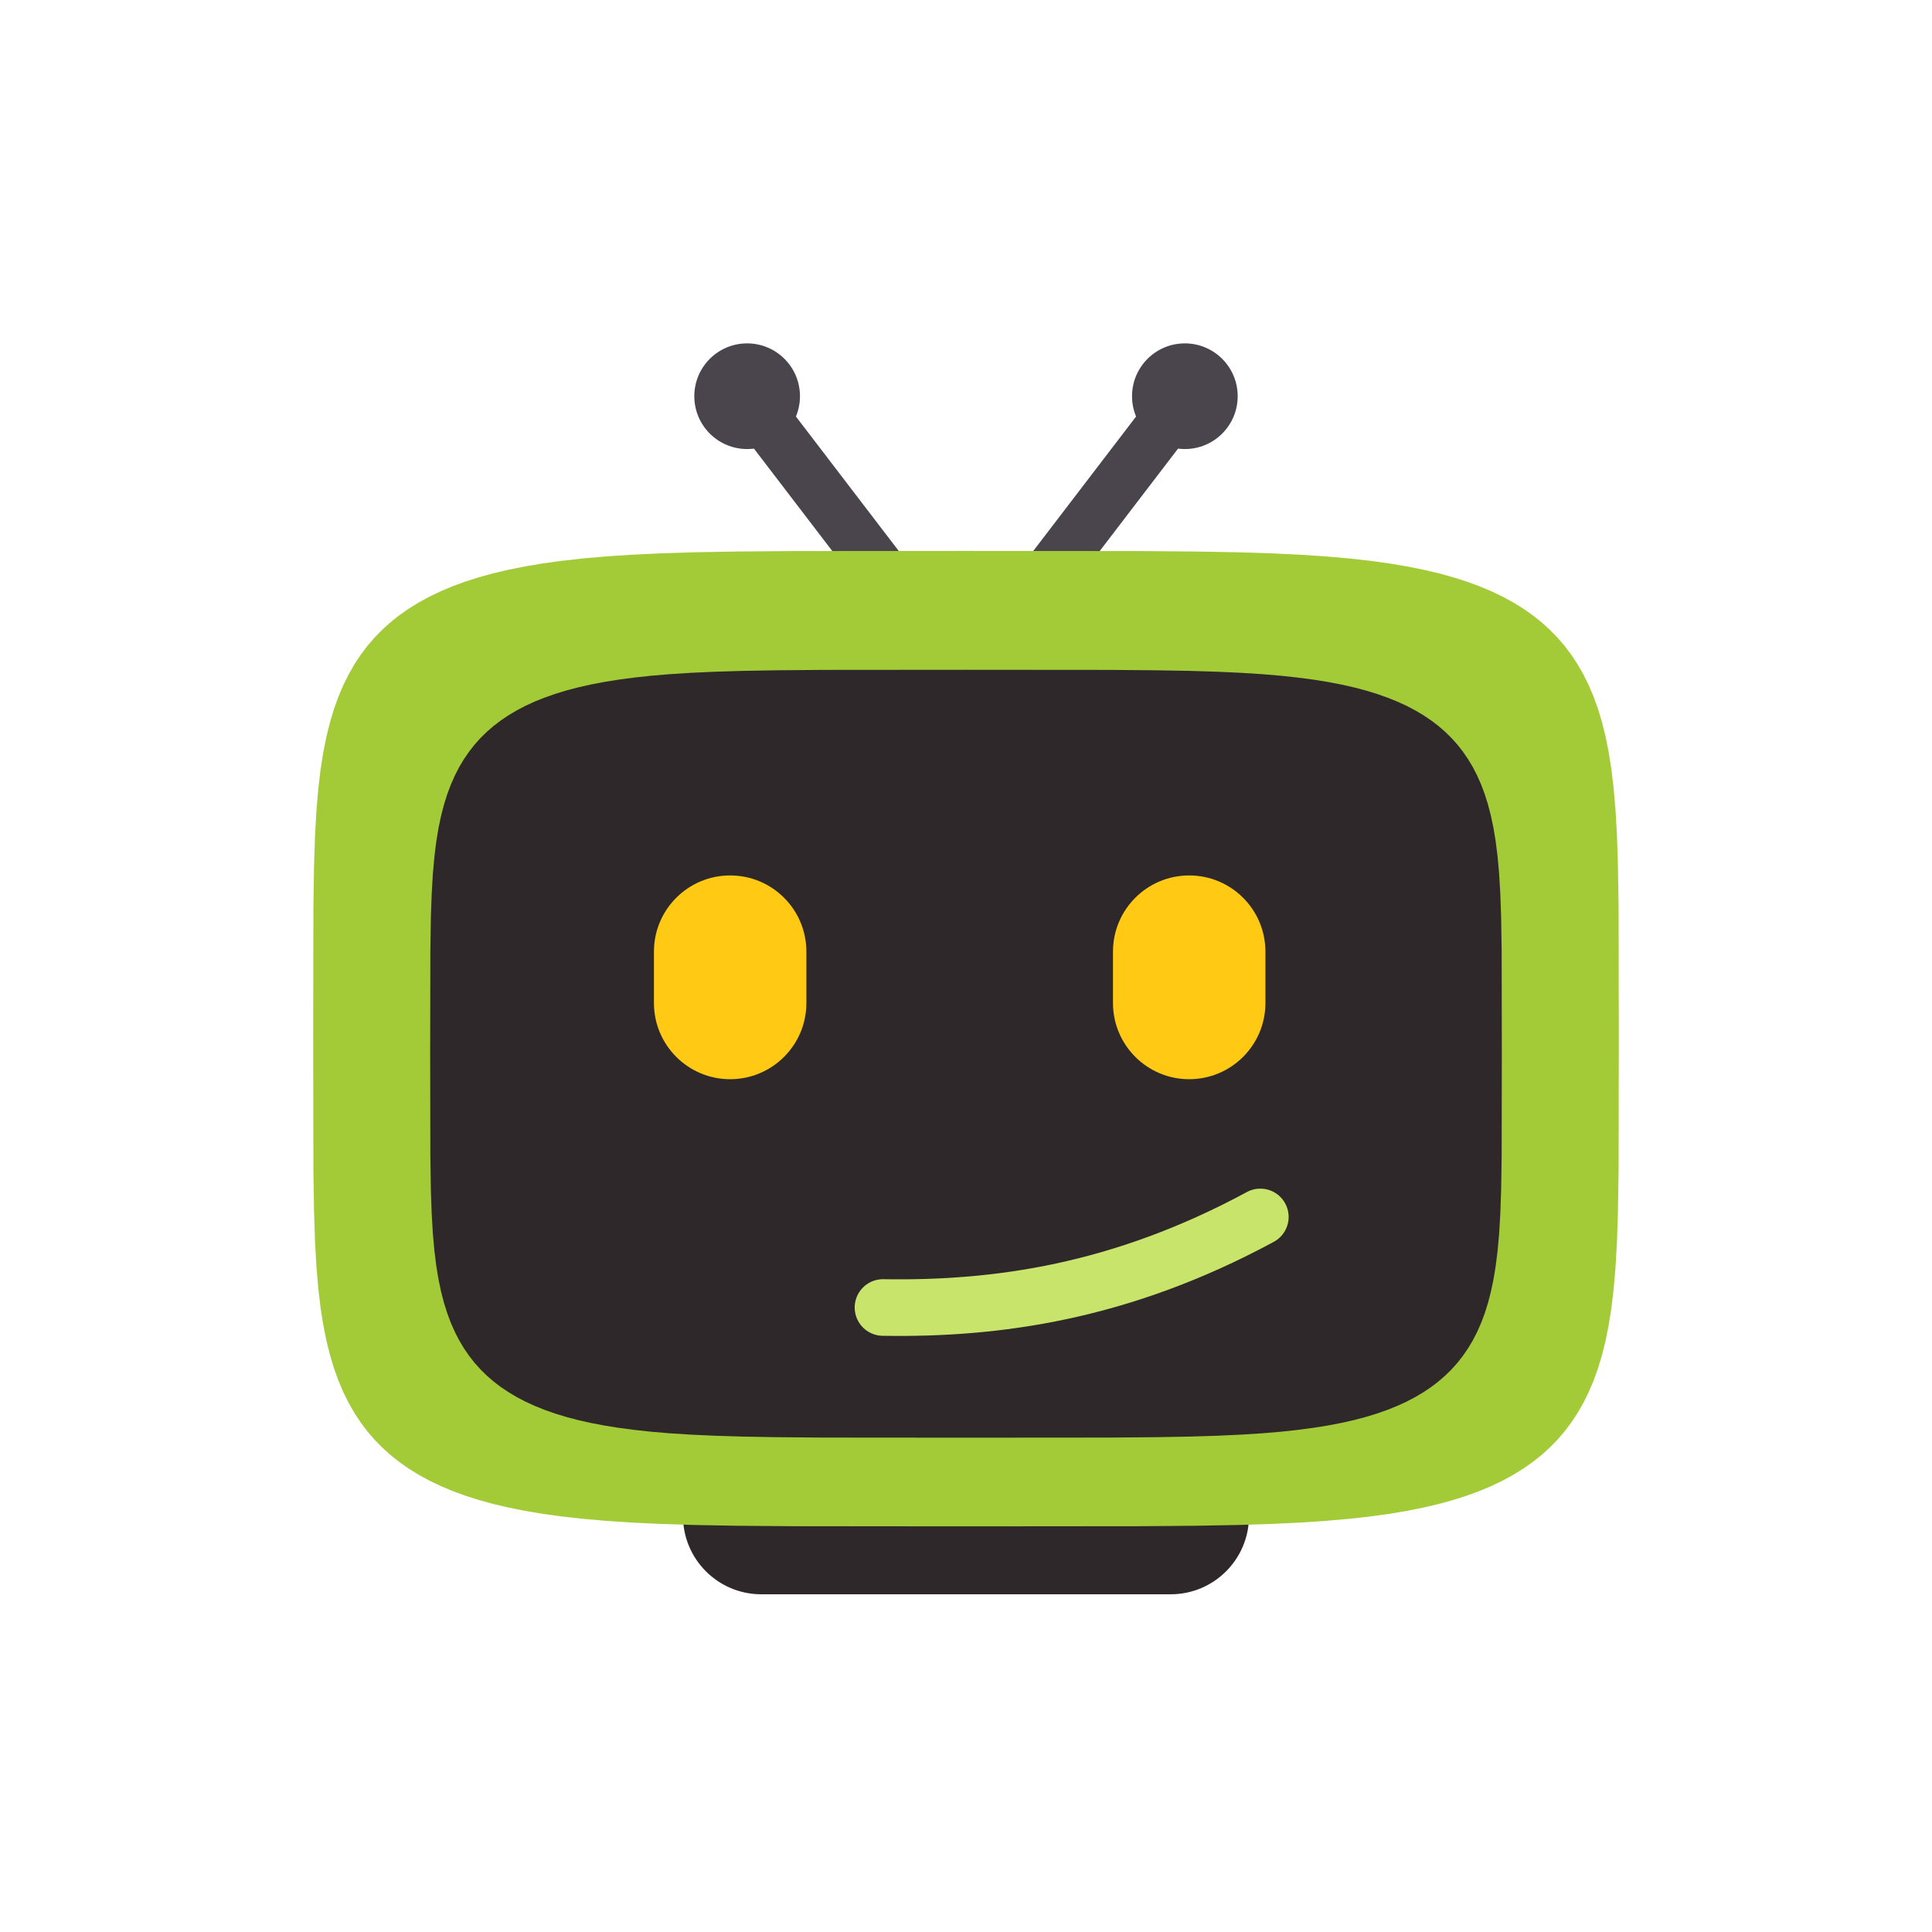
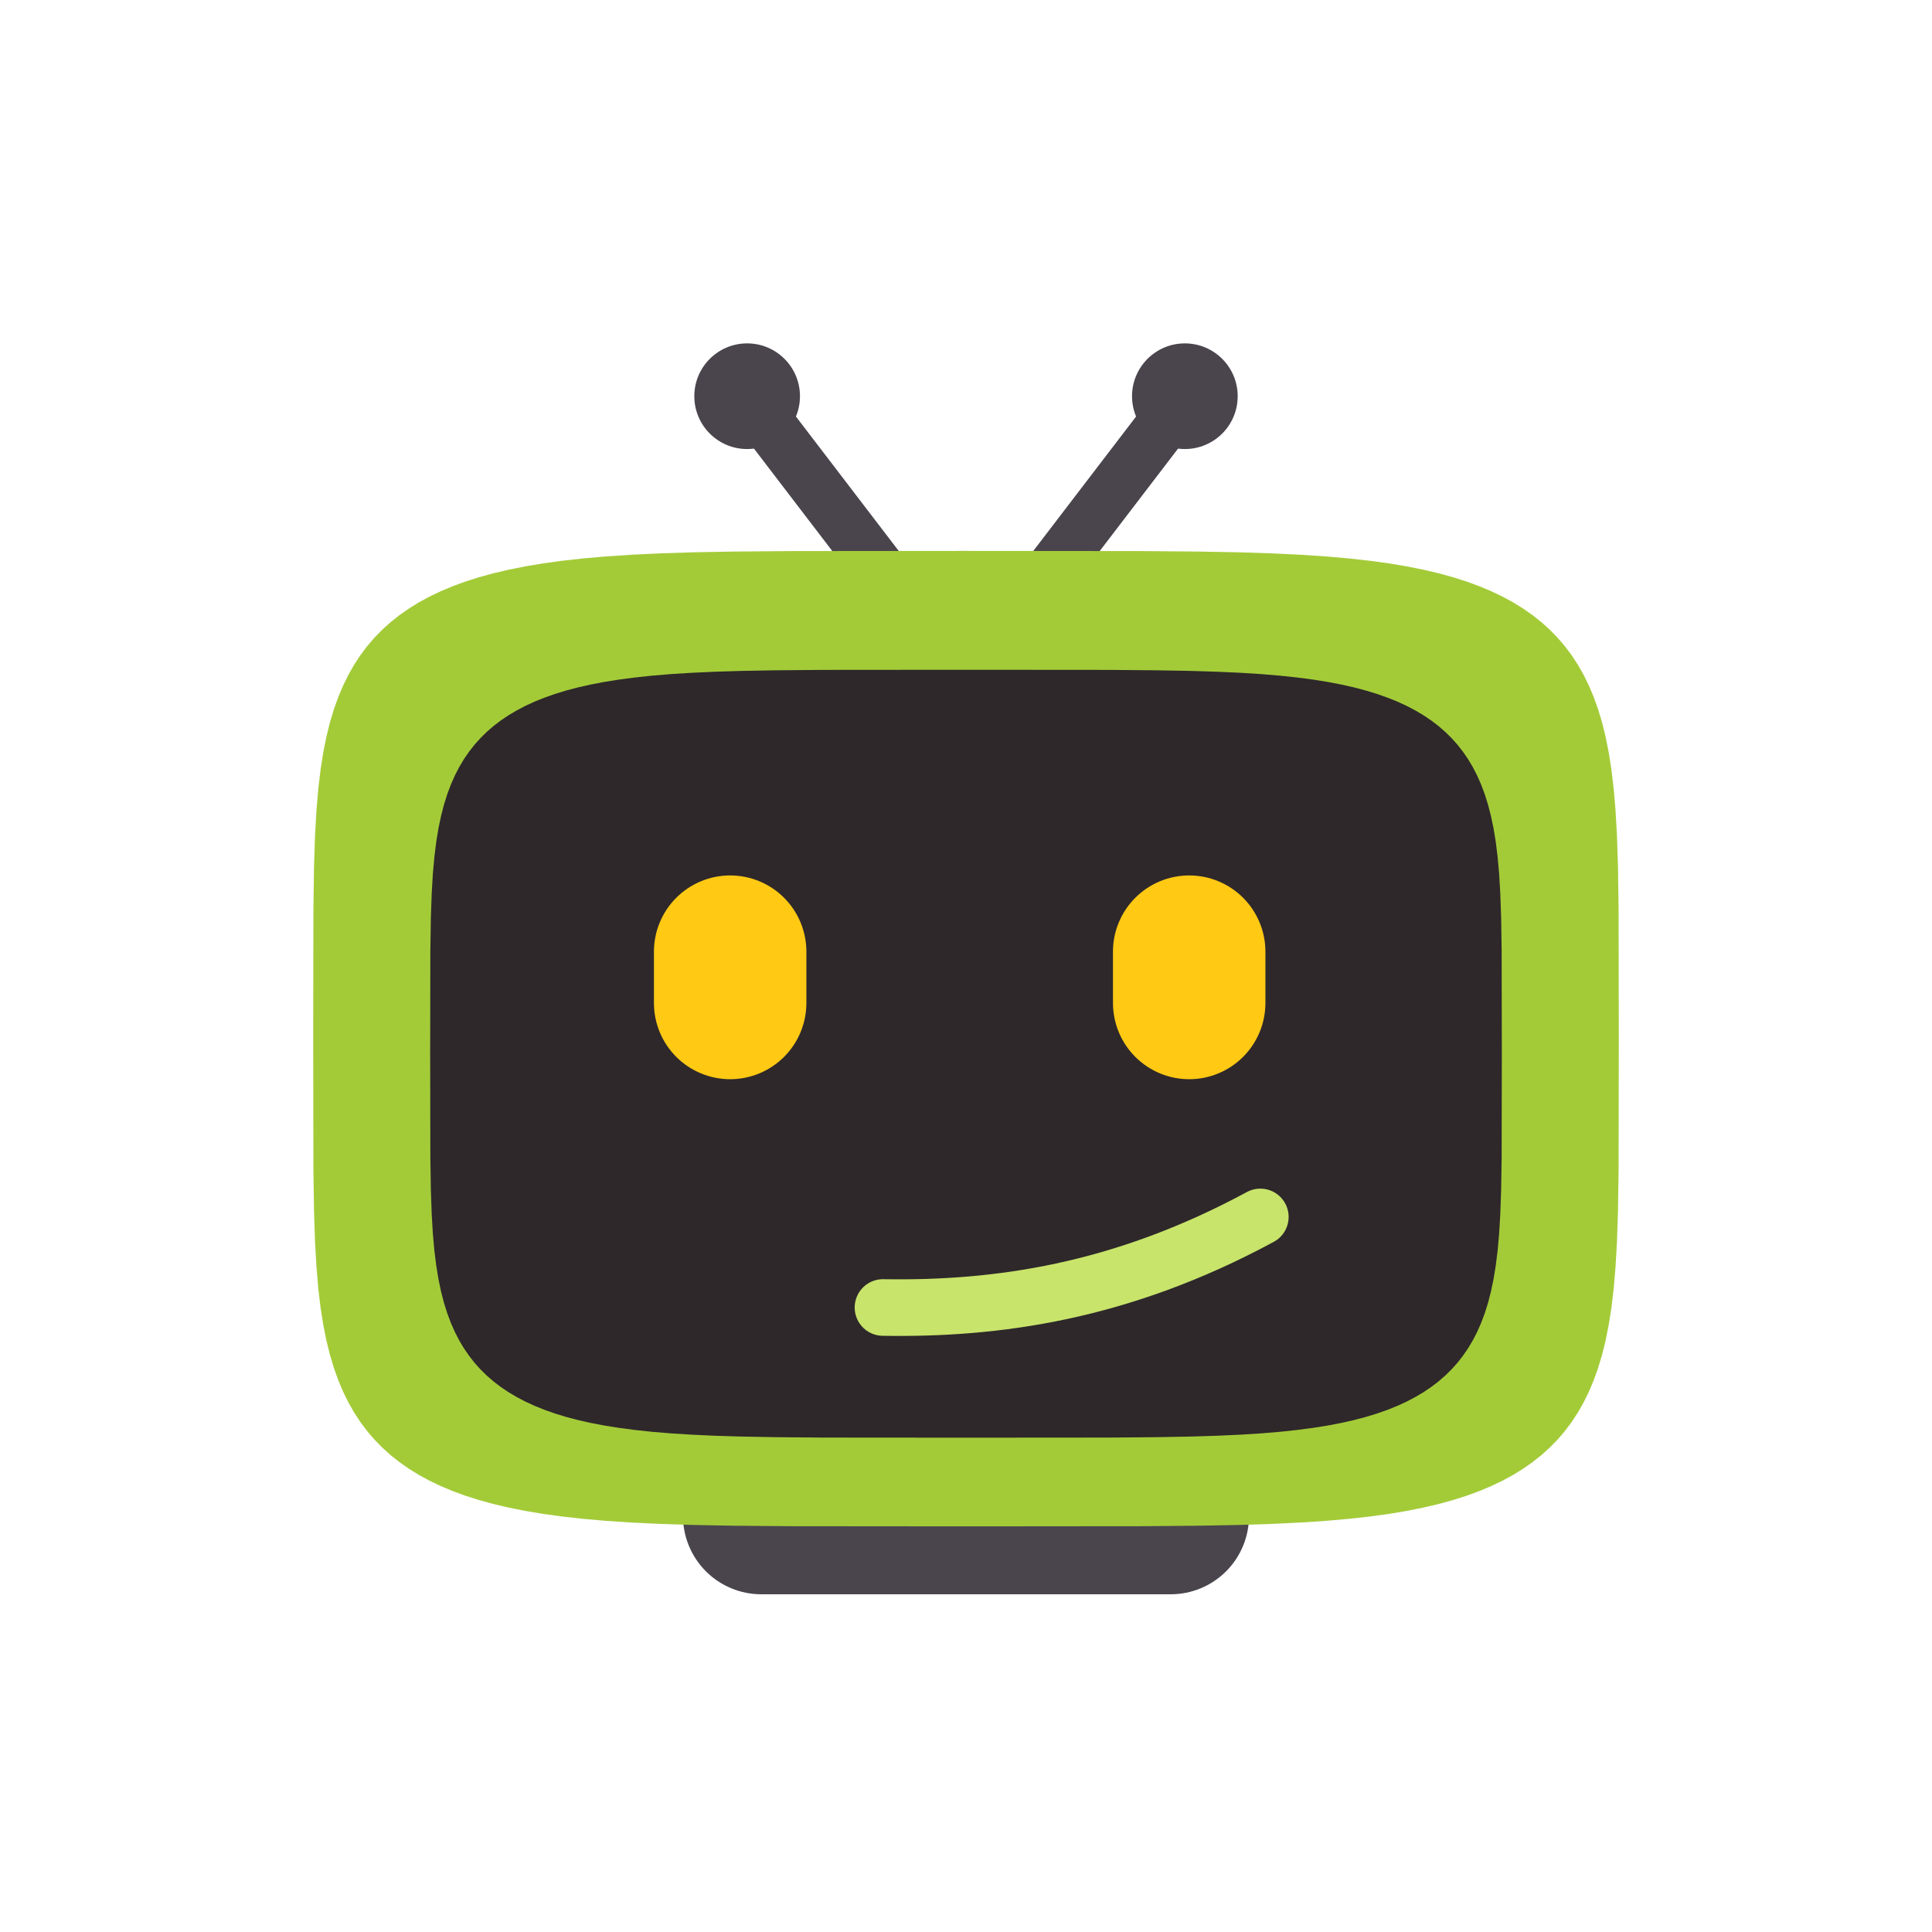
<svg xmlns="http://www.w3.org/2000/svg" width="1024" height="1024" viewBox="0 0 1024 1024" fill="none">
-   <path d="M 403.5 762 H 620.5 A 41.5 41.5 0 0 1 662 803.5 V 803.5 A 41.5 41.5 0 0 1 620.5 845 H 403.5 A 41.5 41.5 0 0 1 362 803.5 V 803.5 A 41.5 41.5 0 0 1 403.5 762 Z" fill="#2E282A" />
-   <g id="antennas" fill="#4A454D">
-     <path d="M 474 312 L 396 210" fill="none" stroke="#4A454D" stroke-width="28" stroke-linecap="round" />
-     <circle cx="396" cy="210" r="28" />
-     <path d="M 550 312 L 628 210" fill="none" stroke="#4A454D" stroke-width="28" stroke-linecap="round" />
-     <circle cx="628" cy="210" r="28" />
-   </g>
-   <path d="M 858.00 550.50 L 857.89 619.45 L 857.56 641.97 L 857.02 658.38 L 856.25 671.73 L 855.27 683.17 L 854.07 693.25 L 852.64 702.31 L 850.99 710.56 L 849.11 718.14 L 847.00 725.16 L 844.66 731.68 L 842.08 737.77 L 839.26 743.48 L 836.20 748.83 L 832.89 753.86 L 829.33 758.60 L 825.50 763.05 L 821.40 767.24 L 817.03 771.19 L 812.36 774.90 L 807.39 778.39 L 802.11 781.66 L 796.50 784.72 L 790.53 787.58 L 784.20 790.24 L 777.47 792.72 L 770.30 795.00 L 762.67 797.11 L 754.51 799.03 L 745.78 800.78 L 736.39 802.36 L 726.24 803.76 L 715.20 804.99 L 703.07 806.06 L 689.57 806.96 L 674.27 807.70 L 656.40 808.27 L 634.44 808.67 L 604.29 808.92 L 512.00 809.00 L 419.71 808.92 L 389.56 808.67 L 367.60 808.27 L 349.73 807.70 L 334.43 806.96 L 320.93 806.06 L 308.80 804.99 L 297.76 803.76 L 287.61 802.36 L 278.22 800.78 L 269.49 799.03 L 261.33 797.11 L 253.70 795.00 L 246.53 792.72 L 239.80 790.24 L 233.47 787.58 L 227.50 784.72 L 221.89 781.66 L 216.61 778.39 L 211.64 774.90 L 206.97 771.19 L 202.60 767.24 L 198.50 763.05 L 194.67 758.60 L 191.11 753.86 L 187.80 748.83 L 184.74 743.48 L 181.92 737.77 L 179.34 731.68 L 177.00 725.16 L 174.89 718.14 L 173.01 710.56 L 171.36 702.31 L 169.93 693.25 L 168.73 683.17 L 167.75 671.73 L 166.98 658.38 L 166.44 641.97 L 166.11 619.45 L 166.00 550.50 L 166.11 481.55 L 166.44 459.03 L 166.98 442.62 L 167.75 429.27 L 168.73 417.83 L 169.93 407.75 L 171.36 398.69 L 173.01 390.44 L 174.89 382.86 L 177.00 375.84 L 179.34 369.32 L 181.92 363.23 L 184.74 357.52 L 187.80 352.17 L 191.11 347.14 L 194.67 342.40 L 198.50 337.95 L 202.60 333.76 L 206.97 329.81 L 211.64 326.10 L 216.61 322.61 L 221.89 319.34 L 227.50 316.28 L 233.47 313.42 L 239.80 310.76 L 246.53 308.28 L 253.70 306.00 L 261.33 303.89 L 269.49 301.97 L 278.22 300.22 L 287.61 298.64 L 297.76 297.24 L 308.80 296.01 L 320.93 294.94 L 334.43 294.04 L 349.73 293.30 L 367.60 292.73 L 389.56 292.33 L 419.71 292.08 L 512.00 292.00 L 604.29 292.08 L 634.44 292.33 L 656.40 292.73 L 674.27 293.30 L 689.57 294.04 L 703.07 294.94 L 715.20 296.01 L 726.24 297.24 L 736.39 298.64 L 745.78 300.22 L 754.51 301.97 L 762.67 303.89 L 770.30 306.00 L 777.47 308.28 L 784.20 310.76 L 790.53 313.42 L 796.50 316.28 L 802.11 319.34 L 807.39 322.61 L 812.36 326.10 L 817.03 329.81 L 821.40 333.76 L 825.50 337.95 L 829.33 342.40 L 832.89 347.14 L 836.20 352.17 L 839.26 357.52 L 842.08 363.23 L 844.66 369.32 L 847.00 375.84 L 849.11 382.86 L 850.99 390.44 L 852.64 398.69 L 854.07 407.75 L 855.27 417.83 L 856.25 429.27 L 857.02 442.62 L 857.56 459.03 L 857.89 481.55 Z" fill="#A3CB38" />
-   <path d="M 796.00 558.50 L 795.91 612.78 L 795.64 630.51 L 795.19 643.43 L 794.57 653.94 L 793.76 662.94 L 792.77 670.88 L 791.60 678.01 L 790.24 684.51 L 788.70 690.48 L 786.97 696.00 L 785.05 701.13 L 782.93 705.93 L 780.62 710.42 L 778.11 714.63 L 775.39 718.59 L 772.47 722.32 L 769.32 725.83 L 765.96 729.13 L 762.37 732.24 L 758.54 735.16 L 754.46 737.90 L 750.13 740.47 L 745.52 742.89 L 740.62 745.14 L 735.42 747.23 L 729.90 749.18 L 724.02 750.98 L 717.75 752.64 L 711.06 754.15 L 703.89 755.53 L 696.18 756.77 L 687.85 757.87 L 678.79 758.85 L 668.83 759.69 L 657.75 760.39 L 645.19 760.97 L 630.52 761.42 L 612.50 761.74 L 587.76 761.94 L 512.00 762.00 L 436.24 761.94 L 411.50 761.74 L 393.48 761.42 L 378.81 760.97 L 366.25 760.39 L 355.17 759.69 L 345.21 758.85 L 336.15 757.87 L 327.82 756.77 L 320.11 755.53 L 312.94 754.15 L 306.25 752.64 L 299.98 750.98 L 294.10 749.18 L 288.58 747.23 L 283.38 745.14 L 278.48 742.89 L 273.87 740.47 L 269.54 737.90 L 265.46 735.16 L 261.63 732.24 L 258.04 729.13 L 254.68 725.83 L 251.53 722.32 L 248.61 718.59 L 245.89 714.63 L 243.38 710.42 L 241.07 705.93 L 238.95 701.13 L 237.03 696.00 L 235.30 690.48 L 233.76 684.51 L 232.40 678.01 L 231.23 670.88 L 230.24 662.94 L 229.43 653.94 L 228.81 643.43 L 228.36 630.51 L 228.09 612.78 L 228.00 558.50 L 228.09 504.22 L 228.36 486.49 L 228.81 473.57 L 229.43 463.06 L 230.24 454.06 L 231.23 446.12 L 232.40 438.99 L 233.76 432.49 L 235.30 426.52 L 237.03 421.00 L 238.95 415.87 L 241.07 411.07 L 243.38 406.58 L 245.89 402.37 L 248.61 398.41 L 251.53 394.68 L 254.68 391.17 L 258.04 387.87 L 261.63 384.76 L 265.46 381.84 L 269.54 379.10 L 273.87 376.53 L 278.48 374.11 L 283.38 371.86 L 288.58 369.77 L 294.10 367.82 L 299.98 366.02 L 306.25 364.36 L 312.94 362.85 L 320.11 361.47 L 327.82 360.23 L 336.15 359.13 L 345.21 358.15 L 355.17 357.31 L 366.25 356.61 L 378.81 356.03 L 393.48 355.58 L 411.50 355.26 L 436.24 355.06 L 512.00 355.00 L 587.76 355.06 L 612.50 355.26 L 630.52 355.58 L 645.19 356.03 L 657.75 356.61 L 668.83 357.31 L 678.79 358.15 L 687.85 359.13 L 696.18 360.23 L 703.89 361.47 L 711.06 362.85 L 717.75 364.36 L 724.02 366.02 L 729.90 367.82 L 735.42 369.77 L 740.62 371.86 L 745.52 374.11 L 750.13 376.53 L 754.46 379.10 L 758.54 381.84 L 762.37 384.76 L 765.96 387.87 L 769.32 391.17 L 772.47 394.68 L 775.39 398.41 L 778.11 402.37 L 780.62 406.58 L 782.93 411.07 L 785.05 415.87 L 786.97 421.00 L 788.70 426.52 L 790.24 432.49 L 791.60 438.99 L 792.77 446.12 L 793.76 454.06 L 794.57 463.06 L 795.19 473.57 L 795.64 486.49 L 795.91 504.22 Z" fill="#2E282A" />
-   <path d="M 387.0 464 H 387 A 40.4 40.4 0 0 1 427.4 504.4 V 531.6 A 40.4 40.4 0 0 1 387 572 H 387.0 A 40.4 40.4 0 0 1 346.6 531.6 V 504.4 A 40.4 40.4 0 0 1 387.0 464 Z" fill="#FFC914" />
-   <path d="M 630.3 464 H 630.3 A 40.4 40.4 0 0 1 670.7 504.4 V 531.6 A 40.4 40.4 0 0 1 630.3 572 H 630.3 A 40.4 40.4 0 0 1 589.9 531.6 V 504.4 A 40.4 40.4 0 0 1 630.3 464 Z" fill="#FFC914" />
-   <path d="M 468 693 C 528 694 594 685 668 645" stroke="#C8E46B" stroke-width="30" stroke-linecap="round" fill="none" />
+   <path d="M403.5 762H620.5C631.506 762 642.062 766.372 649.845 774.155C657.628 781.938 662 792.494 662 803.5C662 814.506 657.628 825.062 649.845 832.845C642.062 840.628 631.506 845 620.5 845H403.5C392.494 845 381.938 840.628 374.155 832.845C366.372 825.062 362 814.506 362 803.5C362 792.494 366.372 781.938 374.155 774.155C381.938 766.372 392.494 762 403.5 762Z" fill="#4A454D" />
+   <path d="M474 312L396 210" stroke="#4A454D" stroke-width="28" stroke-linecap="round" />
+   <path d="M396 238C411.464 238 424 225.464 424 210C424 194.536 411.464 182 396 182C380.536 182 368 194.536 368 210C368 225.464 380.536 238 396 238Z" fill="#4A454D" />
+   <path d="M550 312L628 210" stroke="#4A454D" stroke-width="28" stroke-linecap="round" />
+   <path d="M628 238C643.464 238 656 225.464 656 210C656 194.536 643.464 182 628 182C612.536 182 600 194.536 600 210C600 225.464 612.536 238 628 238Z" fill="#4A454D" />
+   <path d="M858 550.5L857.89 619.45L857.56 641.97L857.02 658.38L856.25 671.73L855.27 683.17L854.07 693.25L852.64 702.31L850.99 710.56L849.11 718.14L847 725.16L844.66 731.68L842.08 737.77L839.26 743.48L836.2 748.83L832.89 753.86L829.33 758.6L825.5 763.05L821.4 767.24L817.03 771.19L812.36 774.9L807.39 778.39L802.11 781.66L796.5 784.72L790.53 787.58L784.2 790.24L777.47 792.72L770.3 795L762.67 797.11L754.51 799.03L745.78 800.78L736.39 802.36L726.24 803.76L715.2 804.99L703.07 806.06L689.57 806.96L674.27 807.7L656.4 808.27L634.44 808.67L604.29 808.92L512 809L419.71 808.92L389.56 808.67L367.6 808.27L349.73 807.7L334.43 806.96L320.93 806.06L308.8 804.99L297.76 803.76L287.61 802.36L278.22 800.78L269.49 799.03L261.33 797.11L253.7 795L246.53 792.72L239.8 790.24L233.47 787.58L227.5 784.72L221.89 781.66L216.61 778.39L211.64 774.9L206.97 771.19L202.6 767.24L198.5 763.05L194.67 758.6L191.11 753.86L187.8 748.83L184.74 743.48L181.92 737.77L179.34 731.68L177 725.16L174.89 718.14L173.01 710.56L171.36 702.31L169.93 693.25L168.73 683.17L167.75 671.73L166.98 658.38L166.44 641.97L166.11 619.45L166 550.5L166.11 481.55L166.44 459.03L166.98 442.62L167.75 429.27L168.73 417.83L169.93 407.75L171.36 398.69L173.01 390.44L174.89 382.86L177 375.84L179.34 369.32L181.92 363.23L184.74 357.52L187.8 352.17L191.11 347.14L194.67 342.4L198.5 337.95L202.6 333.76L206.97 329.81L211.64 326.1L216.61 322.61L221.89 319.34L227.5 316.28L233.47 313.42L239.8 310.76L246.53 308.28L253.7 306L261.33 303.89L269.49 301.97L278.22 300.22L287.61 298.64L297.76 297.24L308.8 296.01L320.93 294.94L334.43 294.04L349.73 293.3L367.6 292.73L389.56 292.33L419.71 292.08L512 292L604.29 292.08L634.44 292.33L656.4 292.73L674.27 293.3L689.57 294.04L703.07 294.94L715.2 296.01L726.24 297.24L736.39 298.64L745.78 300.22L754.51 301.97L762.67 303.89L770.3 306L777.47 308.28L784.2 310.76L790.53 313.42L796.5 316.28L802.11 319.34L807.39 322.61L812.36 326.1L817.03 329.81L821.4 333.76L825.5 337.95L829.33 342.4L832.89 347.14L836.2 352.17L839.26 357.52L842.08 363.23L844.66 369.32L847 375.84L849.11 382.86L850.99 390.44L852.64 398.69L854.07 407.75L855.27 417.83L856.25 429.27L857.02 442.62L857.56 459.03L857.89 481.55L858 550.5Z" fill="#A3CB38" />
+   <path d="M796 558.5L795.91 612.78L795.64 630.51L795.19 643.43L794.57 653.94L793.76 662.94L792.77 670.88L791.6 678.01L790.24 684.51L788.7 690.48L786.97 696L785.05 701.13L782.93 705.93L780.62 710.42L778.11 714.63L775.39 718.59L772.47 722.32L769.32 725.83L765.96 729.13L762.37 732.24L758.54 735.16L754.46 737.9L750.13 740.47L745.52 742.89L740.62 745.14L735.42 747.23L729.9 749.18L724.02 750.98L717.75 752.64L711.06 754.15L703.89 755.53L696.18 756.77L687.85 757.87L678.79 758.85L668.83 759.69L657.75 760.39L645.19 760.97L630.52 761.42L612.5 761.74L587.76 761.94L512 762L436.24 761.94L411.5 761.74L393.48 761.42L378.81 760.97L366.25 760.39L355.17 759.69L345.21 758.85L336.15 757.87L327.82 756.77L320.11 755.53L312.94 754.15L306.25 752.64L299.98 750.98L294.1 749.18L288.58 747.23L283.38 745.14L278.48 742.89L273.87 740.47L269.54 737.9L265.46 735.16L261.63 732.24L258.04 729.13L254.68 725.83L251.53 722.32L248.61 718.59L245.89 714.63L243.38 710.42L241.07 705.93L238.95 701.13L237.03 696L235.3 690.48L233.76 684.51L232.4 678.01L231.23 670.88L230.24 662.94L229.43 653.94L228.81 643.43L228.36 630.51L228.09 612.78L228 558.5L228.09 504.22L228.36 486.49L228.81 473.57L229.43 463.06L230.24 454.06L231.23 446.12L232.4 438.99L233.76 432.49L235.3 426.52L237.03 421L238.95 415.87L241.07 411.07L243.38 406.58L245.89 402.37L248.61 398.41L251.53 394.68L254.68 391.17L258.04 387.87L261.63 384.76L265.46 381.84L269.54 379.1L273.87 376.53L278.48 374.11L283.38 371.86L288.58 369.77L294.1 367.82L299.98 366.02L306.25 364.36L312.94 362.85L320.11 361.47L327.82 360.23L336.15 359.13L345.21 358.15L355.17 357.31L366.25 356.61L378.81 356.03L393.48 355.58L411.5 355.26L436.24 355.06L512 355L587.76 355.06L612.5 355.26L630.52 355.58L645.19 356.03L657.75 356.61L668.83 357.31L678.79 358.15L687.85 359.13L696.18 360.23L703.89 361.47L711.06 362.85L717.75 364.36L724.02 366.02L729.9 367.82L735.42 369.77L740.62 371.86L745.52 374.11L750.13 376.53L754.46 379.1L758.54 381.84L762.37 384.76L765.96 387.87L769.32 391.17L772.47 394.68L775.39 398.41L778.11 402.37L780.62 406.58L782.93 411.07L785.05 415.87L786.97 421L788.7 426.52L790.24 432.49L791.6 438.99L792.77 446.12L793.76 454.06L794.57 463.06L795.19 473.57L795.64 486.49L795.91 504.22L796 558.5Z" fill="#2E282A" />
+   <path d="M387.002 464C397.716 464 407.992 468.256 415.569 475.833C423.145 483.409 427.402 493.685 427.402 504.4V531.6C427.402 542.315 423.145 552.591 415.569 560.167C407.992 567.744 397.716 572 387.002 572C376.287 572 366.011 567.744 358.434 560.167C350.858 552.591 346.602 542.315 346.602 531.6V504.4C346.602 493.685 350.858 483.409 358.434 475.833C366.011 468.256 376.287 464 387.002 464Z" fill="#FFC914" />
+   <path d="M630.298 464C641.013 464 651.289 468.256 658.866 475.833C666.442 483.409 670.698 493.685 670.698 504.4V531.6C670.698 542.315 666.442 552.591 658.866 560.167C651.289 567.744 641.013 572 630.298 572C619.584 572 609.308 567.744 601.731 560.167C594.155 552.591 589.898 542.315 589.898 531.6V504.4C589.898 493.685 594.155 483.409 601.731 475.833C609.308 468.256 619.584 464 630.298 464Z" fill="#FFC914" />
+   <path d="M468 693C528 694 594 685 668 645" stroke="#C8E46B" stroke-width="30" stroke-linecap="round" />
</svg>
